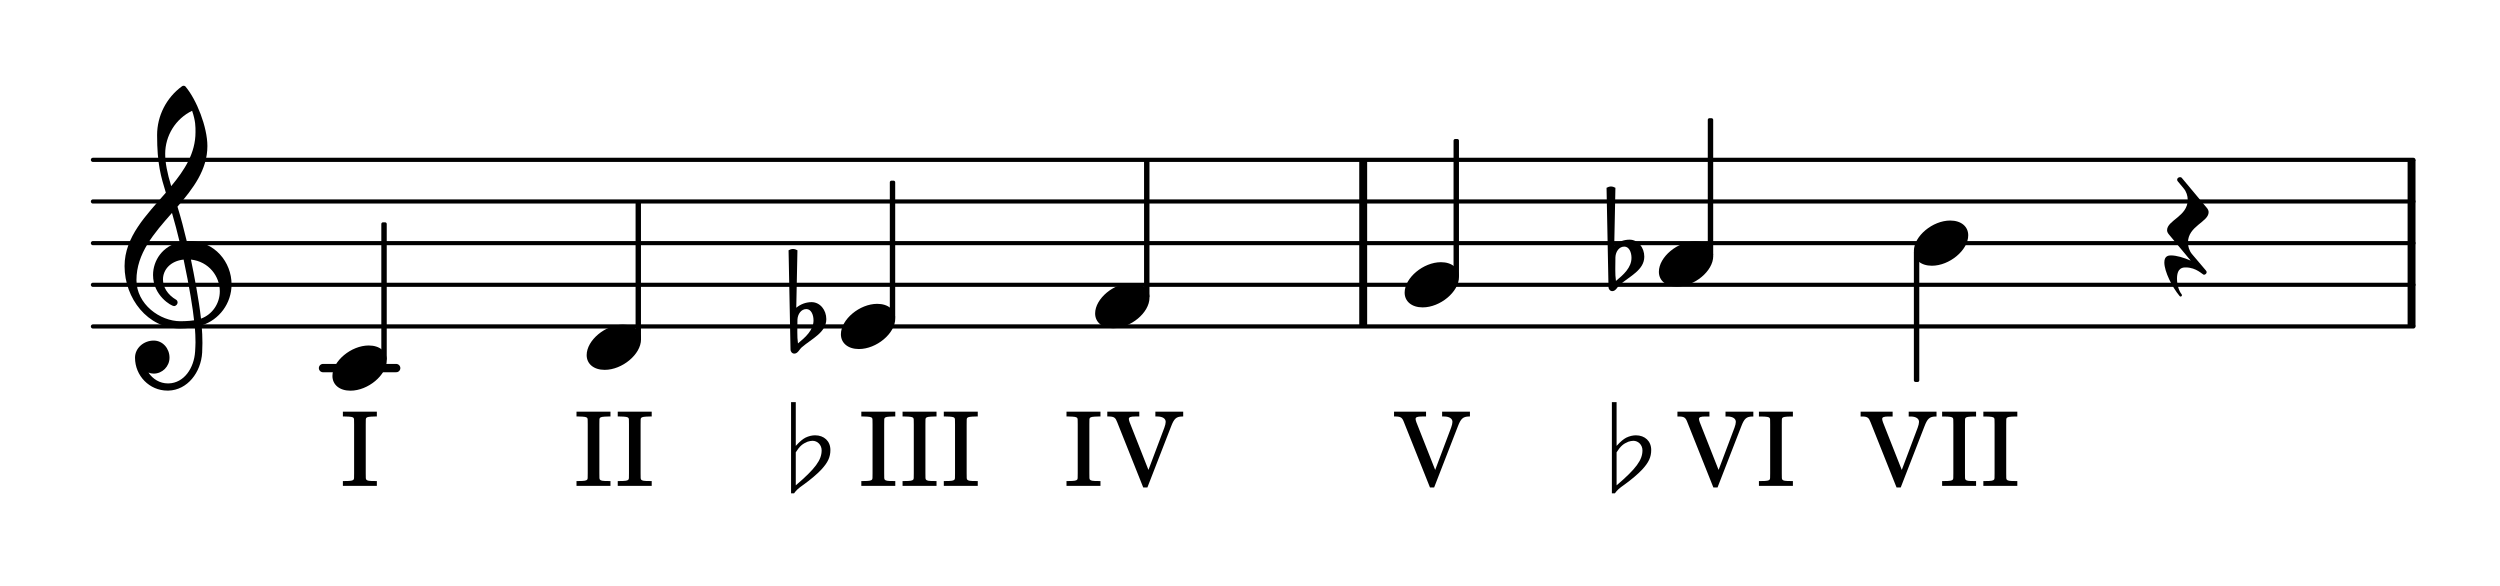
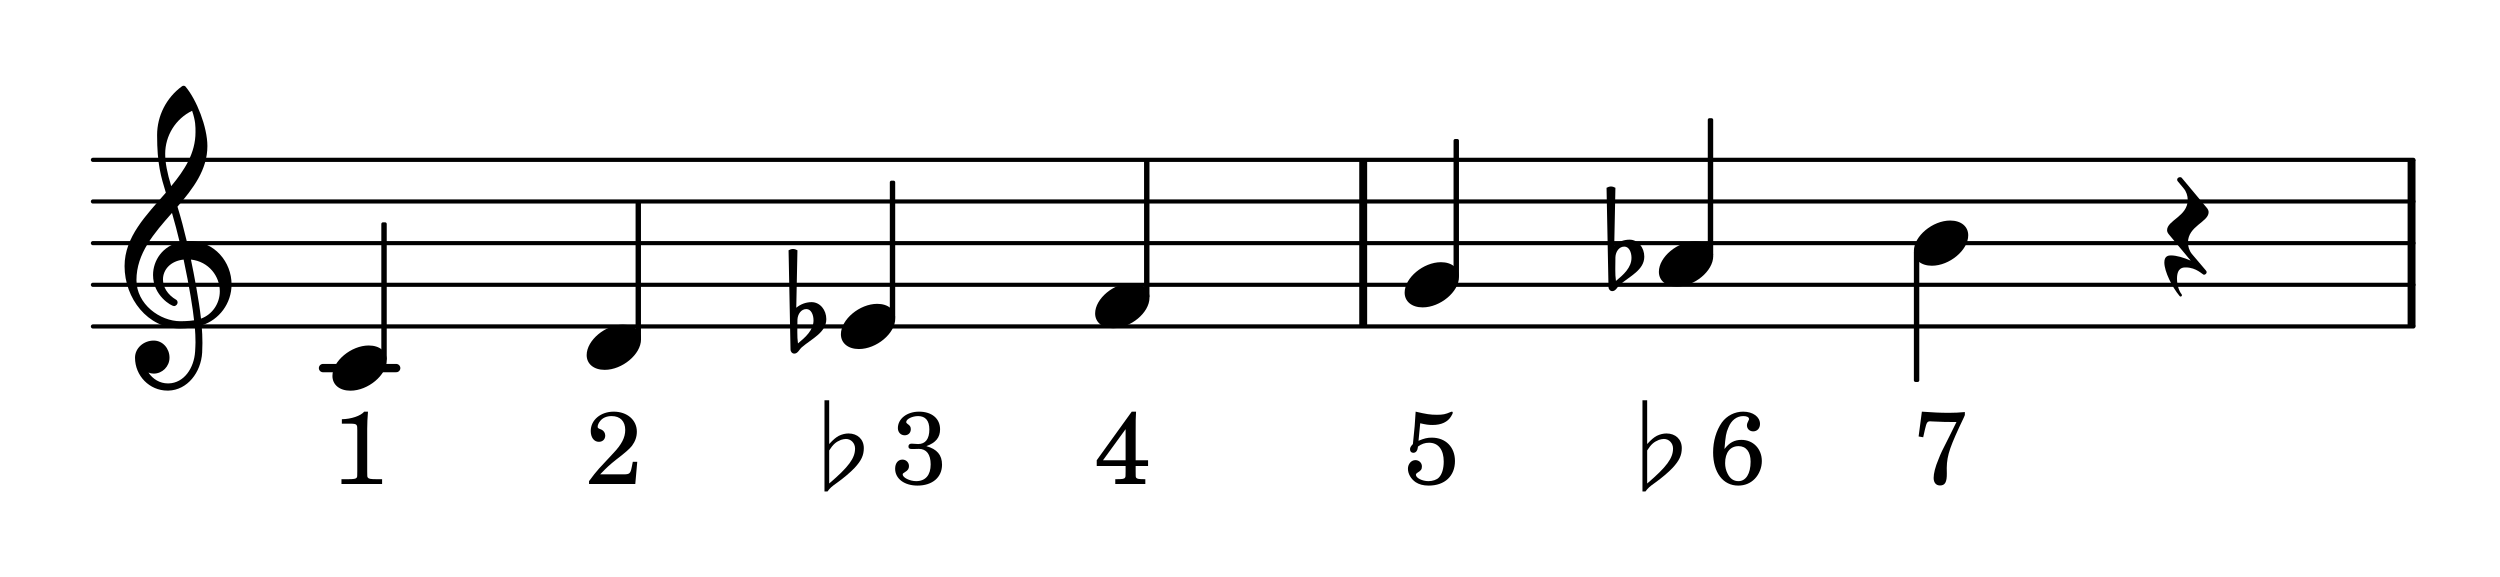
- <svg xmlns="http://www.w3.org/2000/svg" xmlns:xlink="http://www.w3.org/1999/xlink" width="299pt" height="70pt" viewBox="0 0 299 70">
+ <svg xmlns="http://www.w3.org/2000/svg" xmlns:xlink="http://www.w3.org/1999/xlink" width="299pt" height="69pt" viewBox="0 0 299 69">
  <defs>
    <g>
      <g id="glyph-0-0">
-         <path d="M 4.828 -1.906 L 2.578 -7.609 C 2.516 -7.766 2.484 -7.938 2.484 -8 C 2.484 -8.219 2.688 -8.297 3.25 -8.297 L 3.734 -8.297 L 3.734 -8.875 L -0.094 -8.875 L -0.094 -8.297 L 0.141 -8.297 C 0.719 -8.281 0.891 -8.156 1.094 -7.609 L 4.203 0.188 L 4.703 0.188 L 7.531 -7.094 C 7.891 -8.047 8.156 -8.281 8.859 -8.297 L 8.984 -8.297 L 8.984 -8.875 L 5.656 -8.875 L 5.656 -8.297 L 5.891 -8.297 C 6.516 -8.297 6.891 -8.047 6.891 -7.656 C 6.891 -7.484 6.828 -7.219 6.734 -6.969 Z M 4.828 -1.906 " />
+         <path d="M 2.016 -7.266 C 2.688 -7.109 3.016 -7.062 3.5 -7.062 C 4.547 -7.062 5.312 -7.422 5.719 -8.109 C 5.859 -8.328 5.906 -8.453 5.906 -8.547 C 5.906 -8.625 5.875 -8.656 5.797 -8.656 C 5.766 -8.656 5.719 -8.641 5.641 -8.609 C 5.047 -8.344 4.719 -8.281 4.016 -8.281 C 3.219 -8.281 2.734 -8.359 1.469 -8.656 C 1.422 -7.625 1.312 -6.312 1.141 -4.781 C 0.891 -4.516 0.797 -4.359 0.797 -4.156 C 0.797 -3.891 0.953 -3.734 1.188 -3.734 C 1.516 -3.734 1.703 -4 1.75 -4.484 C 2.172 -4.797 2.578 -4.938 3.078 -4.938 C 4.188 -4.938 4.828 -4.094 4.828 -2.688 C 4.828 -1.859 4.625 -1.156 4.25 -0.781 C 4.016 -0.516 3.5 -0.344 3 -0.344 C 2.266 -0.344 1.5 -0.719 1.5 -1.109 C 1.5 -1.188 1.578 -1.297 1.719 -1.375 C 2.109 -1.609 2.219 -1.766 2.219 -2.109 C 2.219 -2.531 1.875 -2.859 1.438 -2.859 C 0.953 -2.859 0.547 -2.406 0.547 -1.828 C 0.547 -1.219 0.906 -0.609 1.469 -0.219 C 1.875 0.047 2.375 0.188 3.031 0.188 C 4.953 0.188 6.172 -0.953 6.172 -2.75 C 6.172 -4.422 5.062 -5.547 3.391 -5.547 C 2.859 -5.547 2.484 -5.453 1.812 -5.172 Z M 2.016 -7.266 " />
      </g>
      <g id="glyph-0-1">
-         <path d="M 0.469 -8.297 L 0.719 -8.297 C 1.422 -8.281 1.641 -8.25 1.75 -8.125 C 1.812 -8.016 1.812 -7.984 1.812 -7.359 L 1.812 -1.516 C 1.812 -0.891 1.812 -0.859 1.75 -0.75 C 1.641 -0.625 1.422 -0.578 0.719 -0.578 L 0.469 -0.578 L 0.469 0 L 4.531 0 L 4.531 -0.578 L 4.297 -0.578 C 3.609 -0.578 3.375 -0.609 3.266 -0.75 C 3.203 -0.859 3.203 -0.891 3.203 -1.516 L 3.203 -7.359 C 3.203 -8 3.203 -8.016 3.266 -8.125 C 3.375 -8.25 3.594 -8.281 4.297 -8.297 L 4.531 -8.297 L 4.531 -8.875 L 0.469 -8.875 Z M 0.469 -8.297 " />
+         <path d="M 3.953 -8.656 C 3.547 -8.156 2.406 -7.766 1.281 -7.75 L 1.281 -7.219 L 2.359 -7.219 C 3.078 -7.203 3.141 -7.125 3.125 -6.438 L 3.125 -1.516 C 3.125 -0.891 3.125 -0.859 3.047 -0.75 C 2.953 -0.625 2.719 -0.578 2.031 -0.578 L 1.234 -0.578 L 1.234 0 L 6.094 0 L 6.094 -0.578 L 5.422 -0.578 C 4.734 -0.578 4.5 -0.625 4.406 -0.75 C 4.312 -0.859 4.312 -0.875 4.312 -1.516 L 4.312 -6.594 C 4.312 -7.281 4.344 -7.859 4.406 -8.656 Z M 3.953 -8.656 " />
+       </g>
+       <g id="glyph-0-2">
+         <path d="M 6.203 -2.656 L 5.672 -2.656 L 5.547 -2.031 C 5.391 -1.234 5.281 -1.156 4.531 -1.156 L 1.766 -1.156 C 2.625 -2.047 2.906 -2.297 3.688 -2.922 C 4.812 -3.781 5.281 -4.203 5.578 -4.578 C 5.969 -5.109 6.156 -5.656 6.156 -6.266 C 6.156 -7.656 5 -8.656 3.391 -8.656 C 1.828 -8.656 0.641 -7.656 0.641 -6.344 C 0.641 -5.578 1.031 -5.047 1.609 -5.047 C 2.062 -5.047 2.375 -5.344 2.375 -5.797 C 2.375 -6.094 2.203 -6.375 1.938 -6.5 C 1.484 -6.672 1.469 -6.703 1.469 -6.859 C 1.469 -7.047 1.594 -7.328 1.766 -7.531 C 2.062 -7.922 2.562 -8.125 3.141 -8.125 C 4.172 -8.125 4.766 -7.5 4.766 -6.469 C 4.766 -5.562 4.344 -4.734 3.312 -3.656 C 2.406 -2.688 1.844 -2.094 1.641 -1.859 C 1.188 -1.344 0.969 -1.062 0.438 -0.344 L 0.438 0 L 5.969 0 Z M 6.203 -2.656 " />
+       </g>
+       <g id="glyph-0-3">
+         <path d="M 4.25 -4.531 C 5.375 -4.938 5.891 -5.562 5.891 -6.547 C 5.891 -7.828 4.906 -8.656 3.375 -8.656 C 1.938 -8.656 0.844 -7.812 0.844 -6.688 C 0.844 -6.188 1.188 -5.828 1.656 -5.828 C 2.094 -5.828 2.391 -6.125 2.391 -6.562 C 2.391 -6.844 2.281 -7 2 -7.188 C 1.875 -7.281 1.844 -7.328 1.844 -7.422 C 1.844 -7.766 2.562 -8.125 3.266 -8.125 C 4.141 -8.125 4.609 -7.578 4.609 -6.531 C 4.609 -5.391 4.141 -4.781 3.266 -4.781 C 3.156 -4.781 2.953 -4.797 2.766 -4.812 C 2.672 -4.828 2.562 -4.828 2.5 -4.828 C 2.234 -4.828 2.109 -4.703 2.109 -4.484 C 2.109 -4.281 2.219 -4.188 2.5 -4.188 C 2.562 -4.188 2.672 -4.188 2.781 -4.188 C 3.031 -4.203 3.219 -4.203 3.359 -4.203 C 4.266 -4.203 4.766 -3.547 4.766 -2.344 C 4.766 -1.062 4.141 -0.344 3.031 -0.344 C 2.266 -0.344 1.422 -0.766 1.422 -1.141 C 1.422 -1.25 1.453 -1.281 1.688 -1.422 C 2.031 -1.625 2.172 -1.828 2.172 -2.141 C 2.172 -2.578 1.828 -2.922 1.391 -2.922 C 0.859 -2.922 0.516 -2.484 0.516 -1.828 C 0.516 -0.641 1.609 0.188 3.188 0.188 C 4.969 0.188 6.125 -0.797 6.125 -2.312 C 6.125 -3.469 5.531 -4.172 4.25 -4.531 Z M 4.25 -4.531 " />
+       </g>
+       <g id="glyph-0-4">
+         <path d="M 4.531 -8.656 L 0.344 -2.844 L 0.344 -2.156 L 3.797 -2.156 L 3.797 -1.516 C 3.797 -0.891 3.797 -0.859 3.719 -0.75 C 3.625 -0.609 3.391 -0.578 2.688 -0.578 L 2.562 -0.578 L 2.562 0 L 6.156 0 L 6.156 -0.578 L 6.094 -0.578 C 5.391 -0.578 5.172 -0.609 5.062 -0.75 C 5 -0.859 5 -0.875 5 -1.516 L 5 -2.156 L 6.484 -2.156 L 6.484 -2.844 L 5 -2.844 L 5 -6.203 C 5 -7.734 5 -7.766 5.047 -8.656 Z M 3.797 -2.844 L 1.094 -2.844 L 3.797 -6.562 Z M 3.797 -2.844 " />
+       </g>
+       <g id="glyph-0-5">
+         <path d="M 1.875 -4.188 C 2 -5.719 2.062 -6.125 2.344 -6.75 C 2.688 -7.625 3.344 -8.125 4.125 -8.125 C 4.547 -8.125 4.812 -8 4.812 -7.766 C 4.812 -7.719 4.797 -7.688 4.75 -7.594 C 4.625 -7.359 4.562 -7.188 4.562 -7.016 C 4.562 -6.609 4.875 -6.297 5.312 -6.297 C 5.797 -6.297 6.125 -6.672 6.125 -7.188 C 6.125 -8.031 5.281 -8.656 4.109 -8.656 C 3.094 -8.656 2.156 -8.172 1.562 -7.359 C 0.891 -6.406 0.516 -5.125 0.516 -3.781 C 0.516 -1.375 1.703 0.188 3.516 0.188 C 4.312 0.188 4.984 -0.094 5.5 -0.625 C 6.031 -1.172 6.344 -1.969 6.344 -2.75 C 6.344 -4.203 5.312 -5.281 3.906 -5.281 C 3.078 -5.281 2.453 -4.953 1.875 -4.188 Z M 3.562 -4.531 C 4.469 -4.531 5 -3.844 5 -2.672 C 5 -1.234 4.438 -0.344 3.547 -0.344 C 2.969 -0.344 2.547 -0.641 2.25 -1.234 C 2.047 -1.625 1.953 -2.047 1.953 -2.5 C 1.953 -3.766 2.562 -4.531 3.562 -4.531 Z M 3.562 -4.531 " />
+       </g>
+       <g id="glyph-0-6">
+         <path d="M 0.719 -5.688 L 1.266 -5.594 L 1.484 -6.562 C 1.672 -7.375 1.766 -7.5 2.109 -7.5 C 2.172 -7.5 2.281 -7.5 2.391 -7.484 C 3.891 -7.422 3.891 -7.422 4.469 -7.422 C 4.625 -7.422 4.906 -7.422 5.25 -7.422 L 4.422 -5.75 C 3.5 -3.938 3.391 -3.719 3.094 -2.953 C 2.703 -2.031 2.516 -1.25 2.516 -0.734 C 2.516 -0.172 2.797 0.172 3.281 0.172 C 3.875 0.172 4.109 -0.219 4.094 -1.297 C 4.031 -3.062 4.25 -3.922 5.578 -6.797 C 5.75 -7.188 5.938 -7.578 6.125 -7.953 C 6.141 -7.984 6.172 -8.094 6.25 -8.25 L 6.25 -8.609 C 5.516 -8.547 5.109 -8.516 4.359 -8.516 C 3.281 -8.516 2.438 -8.562 1.109 -8.656 Z M 0.719 -5.688 " />
      </g>
      <g id="glyph-1-0">
        <path d="M 4.344 -2.703 C 2.25 -2.703 0 -0.844 0 0.938 C 0 1.984 0.844 2.703 2.156 2.703 C 4.25 2.703 6.5 0.844 6.5 -0.938 C 6.5 -1.984 5.656 -2.703 4.344 -2.703 Z M 4.344 -2.703 " />
      </g>
      <g id="glyph-1-1">
        <path d="M 5.297 12.656 L 5.312 11.797 L 5.234 11.797 C 4.266 11.797 3.422 11.281 2.906 10.5 C 3.109 10.578 3.312 10.625 3.531 10.625 C 4.562 10.625 5.422 9.766 5.422 8.719 C 5.422 7.609 4.609 6.672 3.531 6.672 C 2.344 6.672 1.297 7.562 1.297 8.719 C 1.297 10.891 3.031 12.656 5.172 12.656 Z M 9.188 4.047 C 8.938 1.812 8.359 -1.234 7.984 -3.016 C 10.125 -2.781 11.438 -1.016 11.438 0.781 C 11.438 2.25 10.531 3.562 9.188 4.047 Z M 1.469 -0.562 C 1.469 -3.75 3.578 -6.172 5.719 -8.594 C 6.062 -7.438 6.359 -6.25 6.641 -5.094 C 4.609 -4.641 3.453 -2.922 3.453 -1.172 C 3.453 1.312 5.656 2.547 5.953 2.547 C 6.203 2.547 6.391 2.328 6.391 2.109 C 6.391 2.016 6.359 1.906 6.25 1.812 C 5.141 1.172 4.641 0.234 4.641 -0.641 C 4.641 -1.797 5.531 -2.844 7.109 -3.016 C 7.797 0.203 8.234 2.969 8.359 4.25 C 7.672 4.359 6.75 4.359 6.734 4.359 C 4.281 4.359 1.469 2.328 1.469 -0.562 Z M 4.984 -11.016 C 2.656 -8.328 0.047 -5.75 0.047 -2.234 C 0.047 1.641 2.828 5.219 6.672 5.219 C 7.562 5.219 8.344 5.078 8.453 5.062 C 8.5 5.672 8.531 6.281 8.531 6.891 C 8.531 7.25 8.5 7.625 8.484 7.984 C 8.359 9.953 7.172 11.75 5.312 11.797 L 5.297 12.656 C 7.562 12.594 9.188 10.484 9.328 8.109 C 9.344 7.734 9.359 7.328 9.359 6.953 C 9.359 6.25 9.328 5.562 9.266 4.859 C 11.375 4.188 12.844 2.219 12.844 -0.047 C 12.844 -2.688 10.844 -5.234 7.75 -5.234 C 7.625 -5.234 7.531 -5.219 7.484 -5.219 C 7.156 -6.594 6.797 -7.984 6.375 -9.344 C 8.25 -11.516 9.953 -13.75 9.953 -16.594 C 9.953 -18.844 8.672 -22.141 7.312 -23.734 C 7.188 -23.828 7.031 -23.828 6.906 -23.734 C 5.047 -22.375 3.938 -20.203 3.938 -17.906 C 3.938 -14.406 4.406 -12.922 4.984 -11.016 Z M 8.531 -18.25 C 8.531 -15.734 7.219 -13.719 5.625 -11.797 C 5.141 -13.375 4.906 -14.625 4.906 -15.656 C 4.906 -17.844 6.156 -19.859 8.125 -20.812 C 8.547 -19.562 8.531 -18.922 8.531 -18.25 Z M 8.531 -18.25 " />
      </g>
      <g id="glyph-1-2">
        <path d="M 0.531 -0.812 C 0.562 -1.469 0.969 -2.078 1.594 -2.078 C 2.172 -2.078 2.453 -1.391 2.453 -0.734 C 2.453 0.438 1.5 1.281 0.594 2.031 C 0.531 1.594 0.516 1.156 0.516 0.719 L 0.516 0.5 Z M -0.297 2.75 C -0.297 3.031 -0.094 3.25 0.156 3.25 C 0.578 3.25 0.75 2.75 1.062 2.484 C 2.266 1.453 3.984 0.719 3.984 -0.875 C 3.984 -1.953 3.25 -2.906 2.219 -2.906 C 1.547 -2.906 0.891 -2.656 0.391 -2.234 L 0.531 -9.109 C 0.375 -9.203 0.172 -9.266 0 -9.266 C -0.172 -9.266 -0.375 -9.203 -0.531 -9.109 Z M -0.297 2.75 " />
      </g>
      <g id="glyph-1-3">
        <path d="M -0.125 -1.547 C -0.125 -1.391 -0.062 -1.234 0.078 -1.062 L 2.703 2.094 C 1.891 1.734 1 1.469 0.344 1.469 C 0.078 1.469 -0.453 1.5 -0.453 2.312 C -0.453 3.391 0.484 5.266 1.375 6.328 C 1.516 6.5 1.75 6.281 1.609 6.109 C 1.281 5.719 1.062 4.938 1.062 4.25 C 1.062 2.906 1.797 2.906 2.109 2.906 C 3.391 2.906 4.125 3.781 4.281 3.781 C 4.438 3.781 4.609 3.641 4.609 3.469 C 4.609 3.406 4.578 3.328 4.516 3.266 L 2.844 1.297 C 2.516 0.891 2.375 0.391 2.375 -0.078 C 2.375 -2.047 4.844 -2.531 4.844 -3.703 C 4.844 -3.859 4.781 -4.031 4.641 -4.203 L 1.641 -7.797 C 1.578 -7.875 1.5 -7.891 1.422 -7.891 C 1.25 -7.891 1.078 -7.766 1.078 -7.594 C 1.078 -7.531 1.094 -7.453 1.156 -7.391 L 1.859 -6.547 C 2.188 -6.156 2.344 -5.656 2.344 -5.172 C 2.344 -3.203 -0.125 -2.734 -0.125 -1.547 Z M -0.125 -1.547 " />
      </g>
      <g id="glyph-2-0">
        <path d="M 4.312 -10.016 L 4.312 0.891 L 4.672 0.891 C 4.969 0.484 5.156 0.312 5.844 -0.172 C 6.625 -0.734 7.422 -1.406 7.922 -1.938 C 8.719 -2.797 9.016 -3.438 9.016 -4.297 C 9.016 -5.344 8.266 -6.047 7.188 -6.047 C 6.812 -6.047 6.422 -5.953 6.031 -5.766 C 5.688 -5.578 5.391 -5.344 4.875 -4.781 L 4.875 -10.016 Z M 4.875 -4.016 C 5.344 -4.75 5.672 -5.031 6.281 -5.281 C 6.5 -5.344 6.688 -5.391 6.875 -5.391 C 7.484 -5.391 7.969 -4.891 7.969 -4.25 C 7.969 -3.094 7.219 -2.062 4.875 -0.062 Z M 4.875 -4.016 " />
      </g>
    </g>
  </defs>
  <path fill="none" stroke-width="9.465" stroke-linecap="butt" stroke-linejoin="miter" stroke="rgb(0%, 0%, 0%)" stroke-opacity="1" stroke-miterlimit="10" d="M 2230.391 7939.57 L 2230.391 8138.828 " transform="matrix(0.1, 0, 0, -0.1, -60, 833)" />
  <path fill="none" stroke-width="4.981" stroke-linecap="round" stroke-linejoin="miter" stroke="rgb(0%, 0%, 0%)" stroke-opacity="1" stroke-miterlimit="10" d="M 711.133 7939.57 L 3486.445 7939.57 " transform="matrix(0.1, 0, 0, -0.1, -60, 833)" />
  <path fill="none" stroke-width="4.981" stroke-linecap="round" stroke-linejoin="miter" stroke="rgb(0%, 0%, 0%)" stroke-opacity="1" stroke-miterlimit="10" d="M 711.133 7989.375 L 3486.445 7989.375 " transform="matrix(0.1, 0, 0, -0.1, -60, 833)" />
  <path fill="none" stroke-width="4.981" stroke-linecap="round" stroke-linejoin="miter" stroke="rgb(0%, 0%, 0%)" stroke-opacity="1" stroke-miterlimit="10" d="M 711.133 8039.219 L 3486.445 8039.219 " transform="matrix(0.1, 0, 0, -0.1, -60, 833)" />
  <path fill="none" stroke-width="4.981" stroke-linecap="round" stroke-linejoin="miter" stroke="rgb(0%, 0%, 0%)" stroke-opacity="1" stroke-miterlimit="10" d="M 711.133 8089.023 L 3486.445 8089.023 " transform="matrix(0.1, 0, 0, -0.1, -60, 833)" />
  <path fill="none" stroke-width="4.981" stroke-linecap="round" stroke-linejoin="miter" stroke="rgb(0%, 0%, 0%)" stroke-opacity="1" stroke-miterlimit="10" d="M 711.133 8138.828 L 3486.445 8138.828 " transform="matrix(0.1, 0, 0, -0.1, -60, 833)" />
  <path fill="none" stroke-width="9.465" stroke-linecap="butt" stroke-linejoin="miter" stroke="rgb(0%, 0%, 0%)" stroke-opacity="1" stroke-miterlimit="10" d="M 3484.219 7939.57 L 3484.219 8138.828 " transform="matrix(0.1, 0, 0, -0.1, -60, 833)" />
  <path fill="none" stroke-width="9.963" stroke-linecap="round" stroke-linejoin="miter" stroke="rgb(0%, 0%, 0%)" stroke-opacity="1" stroke-miterlimit="10" d="M 986.328 7889.766 L 1073.828 7889.766 " transform="matrix(0.1, 0, 0, -0.1, -60, 833)" />
  <g fill="rgb(0%, 0%, 0%)" fill-opacity="1">
-     <use xlink:href="#glyph-0-0" x="166.821" y="58.11" />
+     <use xlink:href="#glyph-0-0" x="167.842" y="57.889" />
  </g>
  <g fill="rgb(0%, 0%, 0%)" fill-opacity="1">
    <use xlink:href="#glyph-1-0" x="39.758" y="44.023" />
  </g>
  <g fill="rgb(0%, 0%, 0%)" fill-opacity="1">
    <use xlink:href="#glyph-1-1" x="14.851" y="34.06" />
  </g>
  <g fill="rgb(0%, 0%, 0%)" fill-opacity="1">
-     <use xlink:href="#glyph-0-1" x="40.54" y="58.11" />
+     <use xlink:href="#glyph-0-1" x="39.605" y="57.889" />
  </g>
  <path fill="none" stroke-width="3.985" stroke-linecap="butt" stroke-linejoin="round" stroke="rgb(0%, 0%, 0%)" stroke-opacity="1" stroke-miterlimit="10" d="M 1058.047 7901.016 L 1060.547 7901.016 L 1060.547 8062.109 L 1058.047 8062.109 Z M 1058.047 7901.016 " transform="matrix(0.1, 0, 0, -0.1, -60, 833)" />
  <path fill-rule="nonzero" fill="rgb(0%, 0%, 0%)" fill-opacity="1" d="M 45.805 42.898 L 46.055 42.898 L 46.055 26.789 L 45.805 26.789 Z M 45.805 42.898 " />
  <g fill="rgb(0%, 0%, 0%)" fill-opacity="1">
    <use xlink:href="#glyph-1-0" x="70.165" y="41.532" />
  </g>
  <g fill="rgb(0%, 0%, 0%)" fill-opacity="1">
-     <use xlink:href="#glyph-0-1" x="68.481" y="58.11" />
-   </g>
-   <g fill="rgb(0%, 0%, 0%)" fill-opacity="1">
-     <use xlink:href="#glyph-0-1" x="73.413" y="58.11" />
+     <use xlink:href="#glyph-0-2" x="70.011" y="57.889" />
  </g>
  <path fill="none" stroke-width="3.985" stroke-linecap="butt" stroke-linejoin="round" stroke="rgb(0%, 0%, 0%)" stroke-opacity="1" stroke-miterlimit="10" d="M 1362.148 7925.938 L 1364.609 7925.938 L 1364.609 8087.031 L 1362.148 8087.031 Z M 1362.148 7925.938 " transform="matrix(0.1, 0, 0, -0.1, -60, 833)" />
  <path fill-rule="nonzero" fill="rgb(0%, 0%, 0%)" fill-opacity="1" d="M 76.215 40.406 L 76.461 40.406 L 76.461 24.297 L 76.215 24.297 Z M 76.215 40.406 " />
  <g fill="rgb(0%, 0%, 0%)" fill-opacity="1">
    <use xlink:href="#glyph-1-0" x="100.572" y="39.042" />
  </g>
  <g fill="rgb(0%, 0%, 0%)" fill-opacity="1">
-     <use xlink:href="#glyph-0-1" x="102.545" y="58.11" />
+     <use xlink:href="#glyph-0-3" x="106.542" y="57.889" />
  </g>
  <g fill="rgb(0%, 0%, 0%)" fill-opacity="1">
-     <use xlink:href="#glyph-0-1" x="107.477" y="58.11" />
-   </g>
-   <g fill="rgb(0%, 0%, 0%)" fill-opacity="1">
-     <use xlink:href="#glyph-0-1" x="112.409" y="58.11" />
-   </g>
-   <g fill="rgb(0%, 0%, 0%)" fill-opacity="1">
-     <use xlink:href="#glyph-2-0" x="90.299" y="58.11" />
+     <use xlink:href="#glyph-2-0" x="94.296" y="57.889" />
  </g>
  <path fill="none" stroke-width="3.985" stroke-linecap="butt" stroke-linejoin="round" stroke="rgb(0%, 0%, 0%)" stroke-opacity="1" stroke-miterlimit="10" d="M 1666.211 7950.859 L 1668.672 7950.859 L 1668.672 8111.953 L 1666.211 8111.953 Z M 1666.211 7950.859 " transform="matrix(0.1, 0, 0, -0.1, -60, 833)" />
  <path fill-rule="nonzero" fill="rgb(0%, 0%, 0%)" fill-opacity="1" d="M 106.621 37.914 L 106.867 37.914 L 106.867 21.809 L 106.621 21.809 Z M 106.621 37.914 " />
  <g fill="rgb(0%, 0%, 0%)" fill-opacity="1">
    <use xlink:href="#glyph-1-2" x="94.843" y="39.042" />
  </g>
  <g fill="rgb(0%, 0%, 0%)" fill-opacity="1">
    <use xlink:href="#glyph-1-0" x="130.978" y="36.551" />
  </g>
  <g fill="rgb(0%, 0%, 0%)" fill-opacity="1">
-     <use xlink:href="#glyph-0-1" x="127.084" y="58.11" />
-   </g>
-   <g fill="rgb(0%, 0%, 0%)" fill-opacity="1">
-     <use xlink:href="#glyph-0-0" x="132.526" y="58.11" />
+     <use xlink:href="#glyph-0-4" x="130.825" y="57.889" />
  </g>
  <path fill="none" stroke-width="3.985" stroke-linecap="butt" stroke-linejoin="round" stroke="rgb(0%, 0%, 0%)" stroke-opacity="1" stroke-miterlimit="10" d="M 1970.273 7975.742 L 1972.773 7975.742 L 1972.773 8136.836 L 1970.273 8136.836 Z M 1970.273 7975.742 " transform="matrix(0.1, 0, 0, -0.1, -60, 833)" />
  <path fill-rule="nonzero" fill="rgb(0%, 0%, 0%)" fill-opacity="1" d="M 137.027 35.426 L 137.277 35.426 L 137.277 19.316 L 137.027 19.316 Z M 137.027 35.426 " />
  <g fill="rgb(0%, 0%, 0%)" fill-opacity="1">
    <use xlink:href="#glyph-1-0" x="167.995" y="34.061" />
  </g>
  <path fill="none" stroke-width="3.985" stroke-linecap="butt" stroke-linejoin="round" stroke="rgb(0%, 0%, 0%)" stroke-opacity="1" stroke-miterlimit="10" d="M 2340.43 8000.664 L 2342.93 8000.664 L 2342.93 8161.758 L 2340.43 8161.758 Z M 2340.43 8000.664 " transform="matrix(0.1, 0, 0, -0.1, -60, 833)" />
  <path fill-rule="nonzero" fill="rgb(0%, 0%, 0%)" fill-opacity="1" d="M 174.043 32.934 L 174.293 32.934 L 174.293 16.824 L 174.043 16.824 Z M 174.043 32.934 " />
  <g fill="rgb(0%, 0%, 0%)" fill-opacity="1">
    <use xlink:href="#glyph-1-0" x="198.402" y="31.57" />
  </g>
  <g fill="rgb(0%, 0%, 0%)" fill-opacity="1">
-     <use xlink:href="#glyph-0-0" x="200.715" y="58.111" />
+     <use xlink:href="#glyph-0-5" x="204.372" y="57.889" />
  </g>
  <g fill="rgb(0%, 0%, 0%)" fill-opacity="1">
-     <use xlink:href="#glyph-0-1" x="209.899" y="58.111" />
-   </g>
-   <g fill="rgb(0%, 0%, 0%)" fill-opacity="1">
-     <use xlink:href="#glyph-2-0" x="188.469" y="58.111" />
+     <use xlink:href="#glyph-2-0" x="192.126" y="57.889" />
  </g>
  <path fill="none" stroke-width="3.985" stroke-linecap="butt" stroke-linejoin="round" stroke="rgb(0%, 0%, 0%)" stroke-opacity="1" stroke-miterlimit="10" d="M 2644.492 8025.586 L 2646.992 8025.586 L 2646.992 8186.641 L 2644.492 8186.641 Z M 2644.492 8025.586 " transform="matrix(0.1, 0, 0, -0.1, -60, 833)" />
  <path fill-rule="nonzero" fill="rgb(0%, 0%, 0%)" fill-opacity="1" d="M 204.449 30.445 L 204.699 30.445 L 204.699 14.336 L 204.449 14.336 Z M 204.449 30.445 " />
  <g fill="rgb(0%, 0%, 0%)" fill-opacity="1">
    <use xlink:href="#glyph-1-2" x="192.673" y="31.57" />
  </g>
  <g fill="rgb(0%, 0%, 0%)" fill-opacity="1">
    <use xlink:href="#glyph-1-0" x="228.9" y="29.079" />
  </g>
  <g fill="rgb(0%, 0%, 0%)" fill-opacity="1">
-     <use xlink:href="#glyph-0-0" x="222.624" y="58.111" />
-   </g>
-   <g fill="rgb(0%, 0%, 0%)" fill-opacity="1">
-     <use xlink:href="#glyph-0-1" x="231.808" y="58.111" />
-   </g>
-   <g fill="rgb(0%, 0%, 0%)" fill-opacity="1">
-     <use xlink:href="#glyph-0-1" x="236.74" y="58.111" />
+     <use xlink:href="#glyph-0-6" x="228.747" y="57.89" />
  </g>
  <path fill="none" stroke-width="3.985" stroke-linecap="butt" stroke-linejoin="round" stroke="rgb(0%, 0%, 0%)" stroke-opacity="1" stroke-miterlimit="10" d="M 2890.977 7875.156 L 2893.477 7875.156 L 2893.477 8027.93 L 2890.977 8027.93 Z M 2890.977 7875.156 " transform="matrix(0.1, 0, 0, -0.1, -60, 833)" />
  <path fill-rule="nonzero" fill="rgb(0%, 0%, 0%)" fill-opacity="1" d="M 229.098 45.484 L 229.348 45.484 L 229.348 30.207 L 229.098 30.207 Z M 229.098 45.484 " />
  <g fill="rgb(0%, 0%, 0%)" fill-opacity="1">
    <use xlink:href="#glyph-1-3" x="259.307" y="29.079" />
  </g>
</svg>
